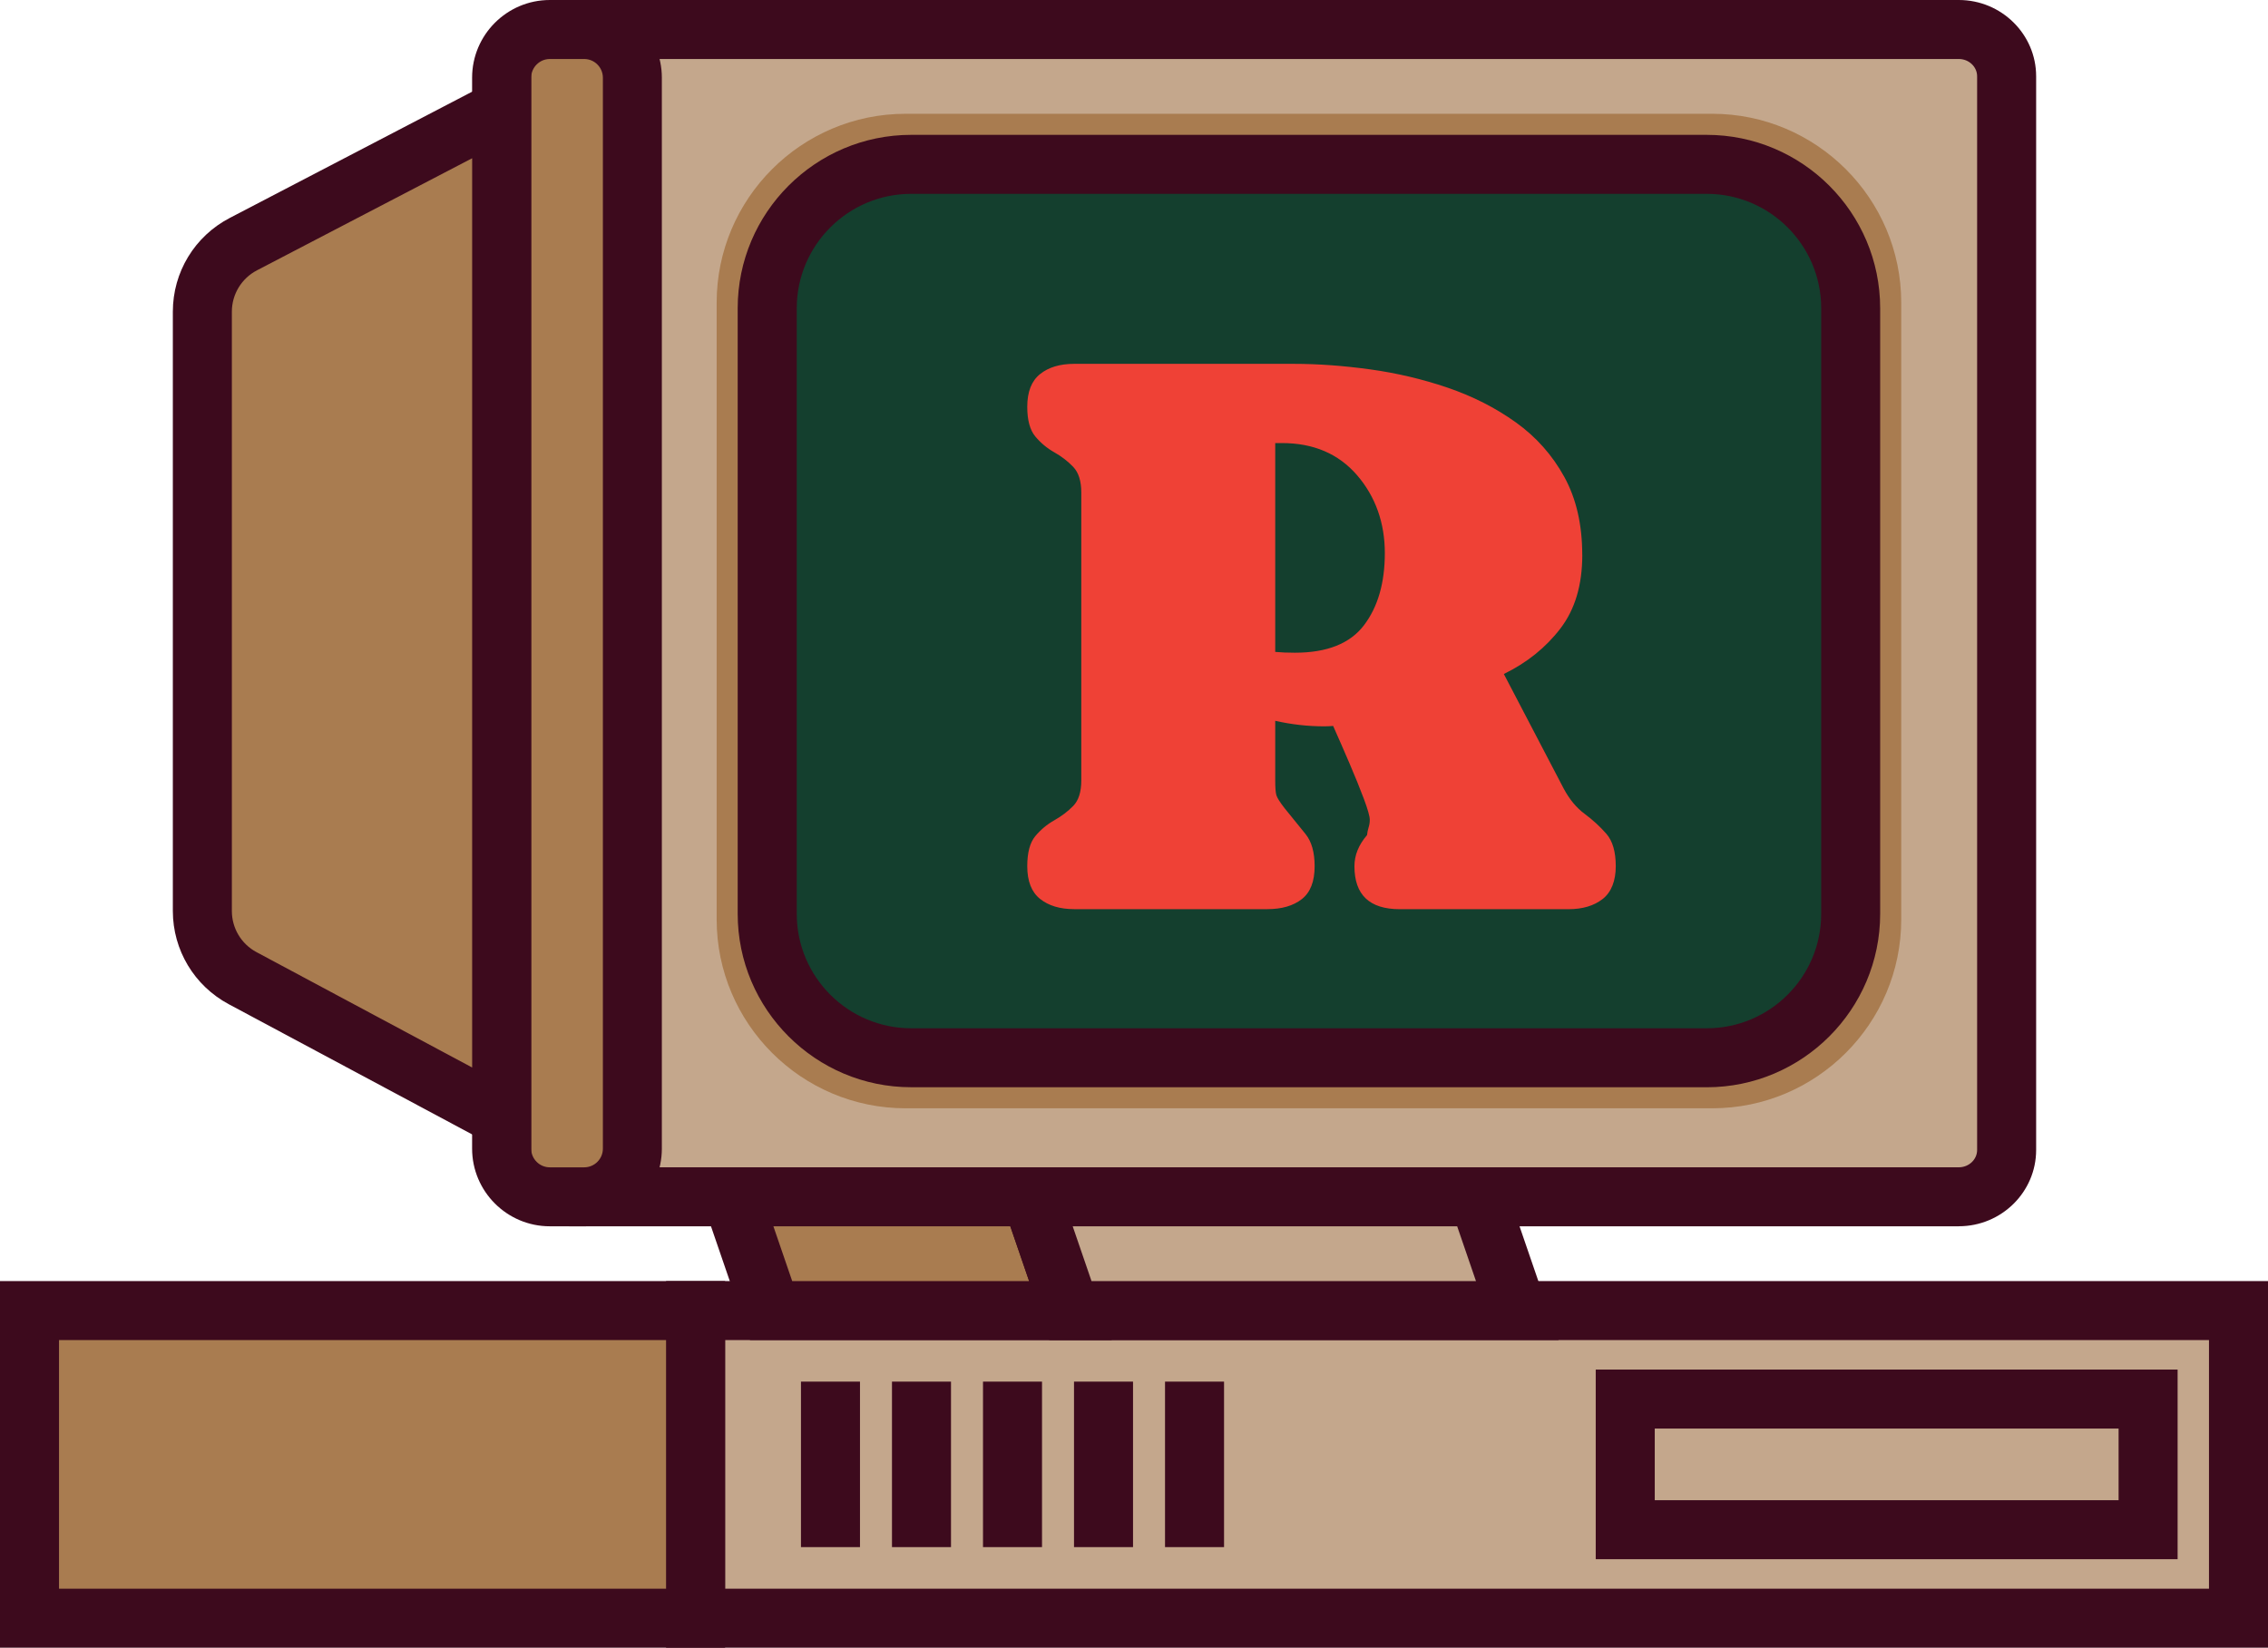
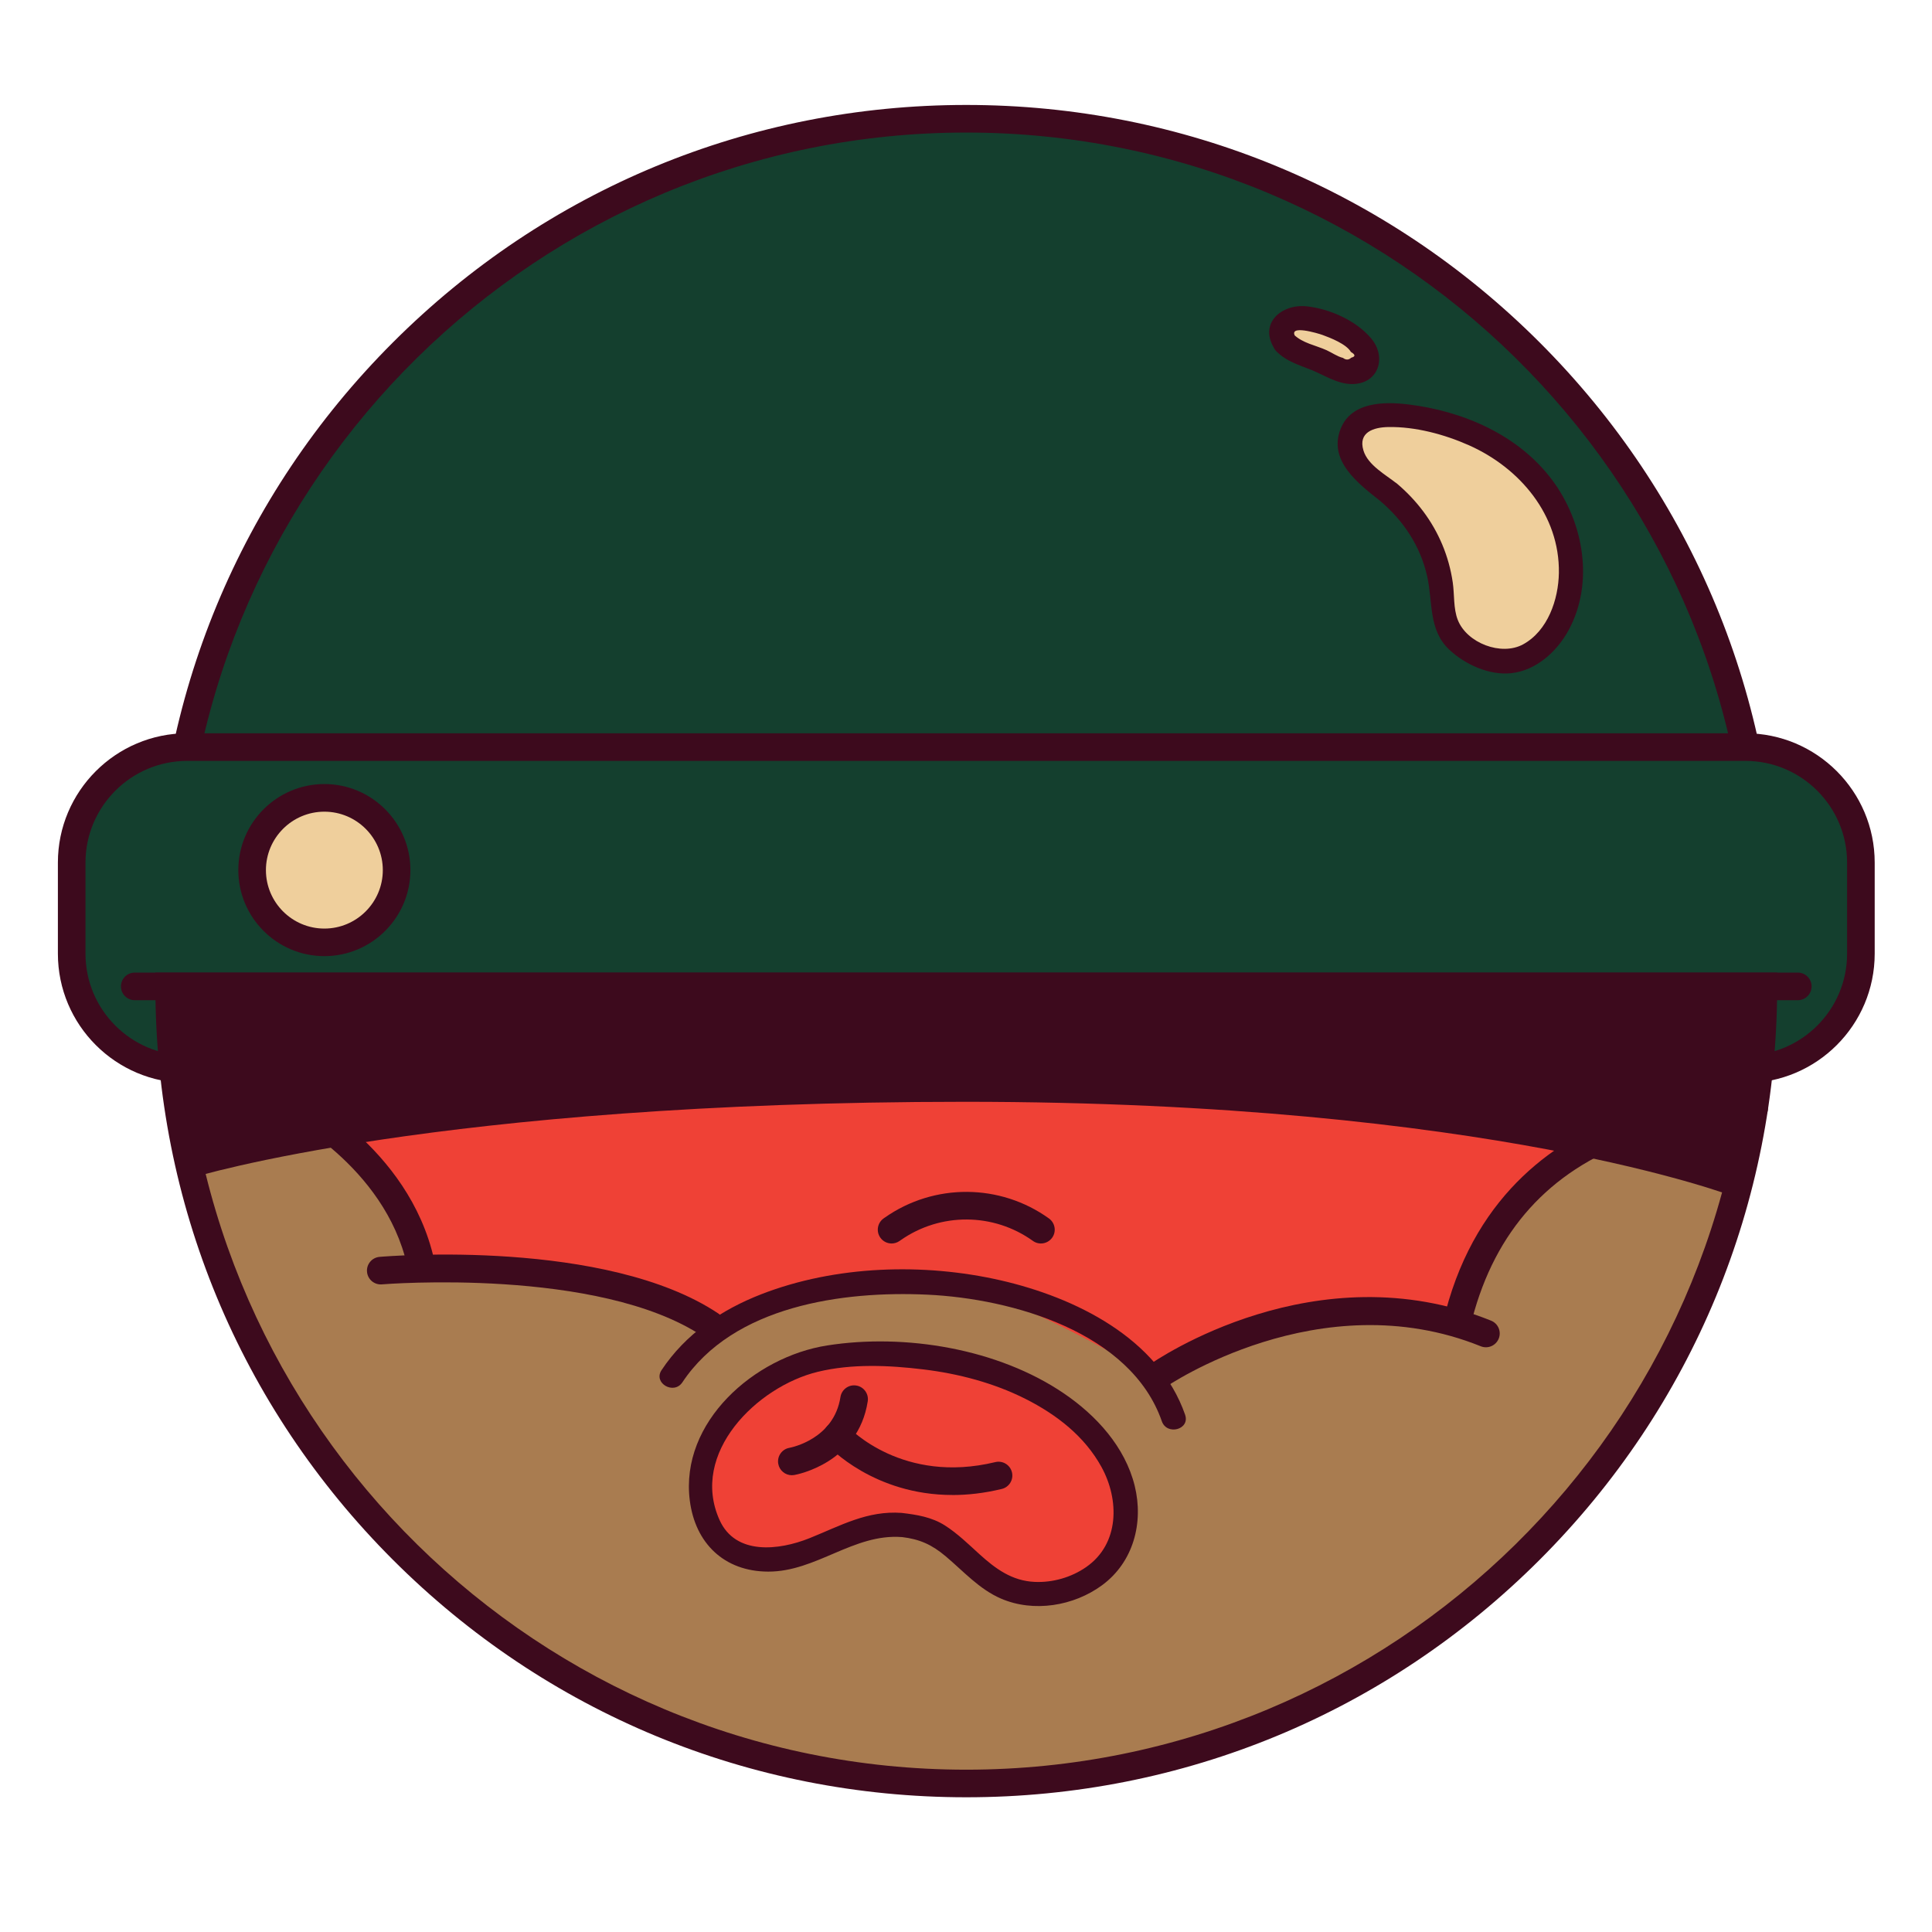
- <svg xmlns="http://www.w3.org/2000/svg" width="600" height="436" viewBox="0 0 600 436" fill="none">
-   <path d="M150.558 7.806H518.208C525.19 7.806 530.855 13.359 530.855 20.194V304.286C530.855 311.132 525.19 316.674 518.208 316.674H150.558" fill="#C4A78C" />
-   <path d="M518.208 324.491H150.558V308.88H518.208C520.874 308.88 523.048 306.817 523.048 304.297V20.194C523.048 17.663 520.874 15.611 518.208 15.611H150.558V0H518.208C529.483 0 538.662 9.066 538.662 20.194V304.286C538.662 315.425 529.483 324.48 518.208 324.48V324.491Z" fill="#3D0A1D" />
-   <path d="M154.528 7.806H145.472C138.426 7.806 132.714 13.517 132.714 20.562V303.929C132.714 310.974 138.426 316.685 145.472 316.685H154.528C161.574 316.685 167.286 310.974 167.286 303.929V20.562C167.286 13.517 161.574 7.806 154.528 7.806Z" fill="#A97C50" />
-   <path d="M154.528 324.491H145.461C134.119 324.491 124.896 315.269 124.896 303.929V20.562C124.896 9.222 134.119 0 145.461 0H154.528C165.87 0 175.093 9.222 175.093 20.562V303.94C175.093 315.28 165.87 324.502 154.528 324.502V324.491ZM145.472 15.611C142.74 15.611 140.52 17.83 140.52 20.562V303.94C140.52 306.672 142.74 308.891 145.472 308.891H154.539C157.271 308.891 159.491 306.672 159.491 303.94V20.562C159.491 17.83 157.271 15.611 154.539 15.611H145.472Z" fill="#3D0A1D" />
-   <path d="M132.714 295.499L64.193 258.823C57.636 255.311 53.532 248.475 53.532 241.038V82.483C53.532 74.968 57.714 68.065 64.383 64.597L132.714 28.992V295.499Z" fill="#A97C50" />
-   <path d="M140.52 308.534L60.502 265.715C51.39 260.831 45.725 251.386 45.725 241.049V82.483C45.725 72.013 51.491 62.512 60.781 57.672L140.52 16.124V308.534ZM124.907 41.872L67.996 71.522C63.892 73.663 61.338 77.867 61.338 82.494V241.049C61.338 245.621 63.836 249.802 67.874 251.954L124.907 282.474V41.861V41.872Z" fill="#3D0A1D" />
-   <path d="M452.967 293.269H239.599C212.03 293.269 189.591 270.844 189.591 243.268V80.108C189.591 52.543 212.019 30.107 239.599 30.107H452.967C480.535 30.107 502.974 52.532 502.974 80.108V243.268C502.974 270.833 480.546 293.269 452.967 293.269ZM239.599 39.028C216.948 39.028 198.513 57.461 198.513 80.108V243.268C198.513 265.915 216.948 284.348 239.599 284.348H452.967C475.617 284.348 494.052 265.915 494.052 243.268V80.108C494.052 57.461 475.617 39.028 452.967 39.028H239.599Z" fill="#A97C50" />
-   <path d="M451.506 43.489H241.059C220.025 43.489 202.974 60.538 202.974 81.569V241.807C202.974 262.838 220.025 279.887 241.059 279.887H451.506C472.54 279.887 489.591 262.838 489.591 241.807V81.569C489.591 60.538 472.54 43.489 451.506 43.489Z" fill="#143F2E" />
-   <path d="M418.595 146.857C418.595 154.786 416.665 161.264 412.807 166.304C408.948 171.345 403.963 175.359 397.84 178.347L413.688 208.689C415.216 211.544 417.056 213.763 419.219 215.357C421.372 216.963 423.29 218.714 424.952 220.62C426.625 222.527 427.45 225.404 427.45 229.218C427.45 233.031 426.301 236.064 424.004 237.871C421.706 239.677 418.684 240.581 414.937 240.581H370.305C362.309 240.581 358.316 236.789 358.316 229.218C358.316 226.296 359.431 223.553 361.651 220.977C361.717 220.286 361.862 219.606 362.063 218.948C362.275 218.29 362.375 217.61 362.375 216.918C362.375 216.015 361.851 214.175 360.814 211.388C359.766 208.611 358.506 205.478 357.011 201.998C355.517 198.519 354.078 195.219 352.684 192.096C351.848 192.163 351.045 192.197 350.286 192.197C345.97 192.197 341.665 191.706 337.361 190.736V206.481C337.361 208.433 337.461 209.748 337.673 210.44C337.885 211.131 338.61 212.28 339.859 213.885C341.944 216.461 343.784 218.736 345.39 220.71C346.985 222.695 347.788 225.527 347.788 229.207C347.788 233.243 346.662 236.143 344.398 237.915C342.134 239.688 339.1 240.569 335.275 240.569H284.175C280.416 240.569 277.416 239.666 275.152 237.86C272.888 236.053 271.762 233.165 271.762 229.207C271.762 225.594 272.476 222.94 273.903 221.234C275.331 219.528 276.993 218.145 278.911 217.063C280.818 215.982 282.491 214.722 283.918 213.261C285.346 211.8 286.059 209.548 286.059 206.481V130.365C286.059 127.31 285.346 125.035 283.918 123.541C282.491 122.047 280.829 120.764 278.911 119.683C276.993 118.601 275.331 117.218 273.903 115.512C272.476 113.806 271.762 111.186 271.762 107.64C271.762 103.681 272.888 100.793 275.152 98.987C277.405 97.18 280.416 96.277 284.175 96.277H342.257C348.647 96.277 355.383 96.767 362.431 97.738C369.491 98.708 376.338 100.325 382.974 102.588C389.61 104.852 395.632 107.907 401.019 111.765C406.405 115.624 410.677 120.441 413.844 126.206C417.011 131.971 418.584 138.862 418.584 146.846L418.595 146.857ZM337.361 117.241V172.504C338.888 172.649 340.628 172.716 342.58 172.716C351.056 172.716 357.145 170.296 360.825 165.468C364.506 160.64 366.357 154.261 366.357 146.333C366.357 138.405 363.903 131.402 359.007 125.737C354.112 120.073 347.487 117.241 339.145 117.241H337.372H337.361Z" fill="#EF4136" />
-   <path d="M451.506 287.693H241.048C215.743 287.693 195.156 267.109 195.156 241.807V81.569C195.156 56.267 215.743 35.683 241.048 35.683H451.506C476.81 35.683 497.398 56.267 497.398 81.569V241.818C497.398 267.12 476.81 287.704 451.506 287.704V287.693ZM241.059 51.294C224.364 51.294 210.781 64.876 210.781 81.569V241.818C210.781 258.511 224.364 272.093 241.059 272.093H451.517C468.212 272.093 481.796 258.511 481.796 241.818V81.569C481.796 64.876 468.212 51.294 451.517 51.294H241.059Z" fill="#3D0A1D" />
-   <path d="M592.193 346.793H184.015V428.194H592.193V346.793Z" fill="#C4A78C" />
-   <path d="M600 436H176.208V338.987H600V436ZM191.822 420.389H584.387V354.598H191.822V420.389Z" fill="#3D0A1D" />
-   <path d="M184.015 346.793H7.807V428.194H184.015V346.793Z" fill="#A97C50" />
-   <path d="M191.822 436H0V338.987H191.822V436ZM15.613 420.389H176.208V354.598H15.613V420.389Z" fill="#3D0A1D" />
-   <path d="M576.089 412.583H422.152V362.404H576.089V412.583ZM437.766 396.972H560.476V378.015H437.766V396.972Z" fill="#3D0A1D" />
-   <path d="M227.509 365.593H211.896V409.383H227.509V365.593Z" fill="#3D0A1D" />
-   <path d="M251.587 365.593H235.974V409.383H251.587V365.593Z" fill="#3D0A1D" />
-   <path d="M275.665 365.593H260.052V409.383H275.665V365.593Z" fill="#3D0A1D" />
-   <path d="M299.743 365.593H284.13V409.383H299.743V365.593Z" fill="#3D0A1D" />
-   <path d="M323.822 365.593H308.208V409.383H323.822V365.593Z" fill="#3D0A1D" />
-   <path d="M283.182 346.793L272.844 316.685H193.662L204 346.793H283.182Z" fill="#A97C50" />
-   <path d="M294.112 354.598H198.424L182.732 308.88H278.42L294.112 354.598ZM209.576 338.987H272.253L267.279 324.491H204.602L209.576 338.987Z" fill="#3D0A1D" />
-   <path d="M283.182 346.793L272.844 316.685H391.059L401.398 346.793H283.182Z" fill="#C4A78C" />
-   <path d="M412.327 354.598H277.606L261.914 308.88H396.636L412.327 354.598ZM288.758 338.987H390.468L385.494 324.491H283.784L288.758 338.987Z" fill="#3D0A1D" />
+ <svg xmlns="http://www.w3.org/2000/svg" viewBox="0 0 560 560" fill="none">
+   <path d="M511.12 265.46H49.04C49.04 137.86 152.48 34.42 280.08 34.42C407.68 34.42 511.12 137.86 511.12 265.46Z" fill="#143F2E" />
+   <path d="M515.12 269.46H45.04V265.46C45.04 202.68 69.49 143.65 113.88 99.26C158.27 54.87 217.3 30.42 280.08 30.42C342.86 30.42 401.89 54.87 446.28 99.26C490.67 143.65 515.12 202.68 515.12 265.46V269.46ZM53.07 261.46H507.08C504.94 138.11 403.93 38.42 280.07 38.42C156.21 38.42 55.21 138.11 53.07 261.46Z" fill="#3D0A1D" />
+   <path d="M505.9 216.55H54.26C35.77 216.55 20.78 231.54 20.78 250.03V276.44C20.78 294.931 35.77 309.92 54.26 309.92H505.9C524.391 309.92 539.38 294.931 539.38 276.44V250.03C539.38 231.54 524.391 216.55 505.9 216.55Z" fill="#143F2E" />
+   <path d="M505.9 313.91H54.26C33.6 313.91 16.78 297.1 16.78 276.43V250.02C16.78 229.36 33.59 212.54 54.26 212.54H505.91C526.57 212.54 543.39 229.35 543.39 250.02V276.43C543.39 297.09 526.58 313.91 505.91 313.91H505.9ZM54.26 220.55C38.01 220.55 24.78 233.77 24.78 250.03V276.44C24.78 292.69 38 305.92 54.26 305.92H505.91C522.16 305.92 535.39 292.7 535.39 276.44V250.03C535.39 233.78 522.17 220.55 505.91 220.55H54.26Z" fill="#3D0A1D" />
+   <path d="M521.1 289.91H39.06C36.85 289.91 35.06 288.12 35.06 285.91C35.06 283.7 36.85 281.91 39.06 281.91H521.1C523.31 281.91 525.1 283.7 525.1 285.91C525.1 288.12 523.31 289.91 521.1 289.91Z" fill="#3D0A1D" />
+   <path d="M49.04 285.91H511.13C511.13 413.51 407.69 516.95 280.09 516.95C152.49 516.95 49.04 413.51 49.04 285.91Z" fill="#EF4136" />
+   <path d="M502.84 321.17C436.42 322.73 420.79 382.39 420.79 382.39C387.72 373.17 334.75 399.33 334.75 399.33C334.75 399.33 290.45 372.18 270.03 371.42C221.63 369.62 207.16 384.59 207.16 384.59C172.51 363.45 117.92 367.48 117.92 367.48C127.16 349.47 89.81 323.13 89.81 323.13L50.87 314.97C65.16 428.85 162.34 516.96 280.1 516.96C397.86 516.96 491.49 432.04 508.47 321.18H502.86L502.84 321.17Z" fill="#A97C50" />
+   <path d="M502.97 346.97C502.97 346.97 432.26 319.36 279.65 319.36C127.04 319.36 56.07 341.26 56.07 341.26L49.04 285.92H511.13L502.98 346.98L502.97 346.97Z" fill="#3D0A1D" />
+   <path d="M261.41 442.02C270.12 442.94 271.95 444.82 276.58 448.61C281.21 452.41 285.07 457.05 290.64 459.76C301.81 465.19 316.92 460.3 322.88 450.93C328.84 441.56 326.76 429.35 320.14 419.95C308.17 402.95 285.24 394.87 264.03 393.05C250.21 391.87 233.58 392.04 222.53 400.32C215.31 405.73 208.51 411.45 205.08 419.37C201.94 426.63 202.19 440.75 209.01 447.3C213.44 451.55 220.83 452.73 227.21 451.67C239.82 449.57 247.75 440.59 261.42 442.03L261.41 442.02Z" fill="#EF4136" />
+   <path d="M261.41 445.52C266.63 446.14 270.13 447.75 274.1 451.09C279.26 455.43 283.82 460.62 290.12 463.35C299.6 467.45 311.23 465.53 319.45 459.48C328.51 452.81 331.54 441.4 328.9 430.68C326.12 419.4 317.77 410.27 308.38 403.89C289.3 390.91 262.33 386.44 239.74 389.99C218.7 393.29 197.05 412.14 199.94 434.92C201.51 447.31 209.9 455.5 222.65 455.54C236.57 455.59 247.4 444.46 261.4 445.53C265.89 445.87 265.87 438.87 261.4 438.53C251.41 437.77 243.61 442.25 234.67 445.84C225.73 449.43 213.18 450.84 208.57 440.59C199.84 421.22 219.4 401.91 237.03 397.63C246.93 395.23 257.69 395.72 267.73 396.94C277.85 398.17 288.04 400.85 297.17 405.44C306.3 410.03 314.4 416.35 319.26 425.2C324.51 434.75 324.5 447.49 314.85 454.21C310.55 457.21 305.12 458.77 299.88 458.52C293.34 458.22 288.6 454.75 283.91 450.5C280.73 447.61 277.54 444.49 273.89 442.16C270.09 439.74 265.79 439.05 261.4 438.53C257.01 438.01 256.97 445 261.4 445.53L261.41 445.52Z" fill="#3D0A1D" />
+   <path d="M229.52 427.6C227.61 427.6 225.92 426.23 225.58 424.28C225.2 422.11 226.65 420.04 228.82 419.66C229.4 419.55 241.71 417.13 243.61 404.94C243.95 402.76 245.99 401.25 248.18 401.6C250.36 401.94 251.86 403.98 251.52 406.17C248.73 424.12 230.96 427.41 230.21 427.54C229.98 427.58 229.75 427.6 229.52 427.6Z" fill="#3D0A1D" />
+   <path d="M276.07 433.33C253.34 433.33 240.39 419.5 239.75 418.8C238.26 417.17 238.37 414.64 240 413.15C241.63 411.66 244.15 411.77 245.64 413.4C246.31 414.12 261.7 430.27 288.49 423.8C290.64 423.28 292.8 424.6 293.32 426.75C293.84 428.9 292.52 431.06 290.37 431.58C285.25 432.82 280.47 433.34 276.06 433.34L276.07 433.33Z" fill="#3D0A1D" />
+   <path d="M121.93 370.02C120.1 370.02 118.45 368.75 118.03 366.89C111.55 337.85 81.93 323.1 81.63 322.95C79.64 321.98 78.82 319.59 79.79 317.6C80.76 315.61 83.15 314.79 85.14 315.76C86.5 316.42 118.53 332.38 125.84 365.14C126.32 367.3 124.96 369.43 122.81 369.92C122.52 369.99 122.22 370.02 121.93 370.02Z" fill="#3D0A1D" />
+   <path d="M205.93 388.02C205.17 388.02 204.4 387.8 203.72 387.35C173.51 367.23 111.33 372.23 110.7 372.28C108.5 372.47 106.56 370.83 106.38 368.63C106.19 366.43 107.83 364.49 110.03 364.31C112.69 364.08 175.62 359.02 208.16 380.69C210 381.91 210.5 384.4 209.27 386.24C208.5 387.4 207.23 388.02 205.94 388.02H205.93Z" fill="#3D0A1D" />
+   <path d="M422.88 385.24C422.54 385.24 422.2 385.2 421.86 385.11C419.72 384.55 418.45 382.36 419.01 380.23C428.25 345.05 452.22 329.77 470.7 323.15C490.53 316.05 508 317.18 508.73 317.23C510.93 317.39 512.59 319.3 512.44 321.5C512.28 323.7 510.38 325.38 508.17 325.21C508 325.2 491.41 324.16 473.13 330.78C449.03 339.5 433.42 356.82 426.74 382.26C426.27 384.06 424.65 385.25 422.87 385.25L422.88 385.24Z" fill="#3D0A1D" />
+   <path d="M280.08 520.95C217.3 520.95 158.27 496.5 113.88 452.11C69.49 407.72 45.04 348.69 45.04 285.91V281.91H515.12V285.91C515.12 348.69 490.67 407.72 446.28 452.11C401.89 496.5 342.86 520.95 280.08 520.95ZM53.07 289.91C55.21 413.26 156.22 512.95 280.08 512.95C403.94 512.95 504.94 413.26 507.09 289.91H53.07Z" fill="#3D0A1D" />
+   <path d="M258.44 360.43C257.18 360.43 255.94 359.84 255.16 358.72C253.89 356.91 254.33 354.42 256.14 353.15L256.48 352.91C270.76 342.9 289.88 343 304.05 353.18C305.84 354.47 306.26 356.97 304.97 358.76C303.68 360.55 301.18 360.97 299.39 359.68C287.97 351.49 272.58 351.4 261.07 359.47L260.72 359.71C260.02 360.2 259.22 360.43 258.43 360.43H258.44Z" fill="#3D0A1D" />
+   <path d="M335.39 402.89C334.13 402.89 332.89 402.3 332.11 401.19C330.84 399.38 331.28 396.89 333.08 395.62C335.03 394.25 381.4 362.32 432.2 382.8C434.25 383.63 435.24 385.96 434.41 388.01C433.58 390.06 431.25 391.05 429.2 390.22C382.51 371.39 338.12 401.86 337.67 402.17C336.97 402.66 336.17 402.89 335.38 402.89H335.39Z" fill="#3D0A1D" />
+   <path d="M343.52 410.09C335.76 387.82 311.59 376.05 290.03 371.11C267.7 366 242.17 366.79 220.69 375.13C209.06 379.65 198.74 386.63 191.76 397.13C189.26 400.89 195.32 404.4 197.8 400.66C212.57 378.45 244.37 374.11 268.9 375.27C293.43 376.43 327.77 386.15 336.76 411.95C338.23 416.18 345 414.36 343.51 410.09H343.52Z" fill="#3D0A1D" />
+   <path d="M94.02 273.15C105.585 273.15 114.96 263.775 114.96 252.21C114.96 240.645 105.585 231.27 94.02 231.27C82.455 231.27 73.08 240.645 73.08 252.21C73.08 263.775 82.455 273.15 94.02 273.15Z" fill="#EFCF9C" />
+   <path d="M94.02 277.14C80.27 277.14 69.08 265.95 69.08 252.2C69.08 238.45 80.27 227.26 94.02 227.26C107.77 227.26 118.96 238.45 118.96 252.2C118.96 265.95 107.77 277.14 94.02 277.14ZM94.02 235.27C84.68 235.27 77.08 242.87 77.08 252.21C77.08 261.55 84.68 269.15 94.02 269.15C103.36 269.15 110.96 261.55 110.96 252.21C110.96 242.87 103.36 235.27 94.02 235.27Z" fill="#3D0A1D" />
+   <path d="M402.46 142.69C399.53 140.29 396.24 138.25 393.89 135.28C391.54 132.31 390.31 128.02 392.16 124.72C394.51 120.53 400.27 120 405.05 120.39C419.98 121.63 435.02 127.37 444.96 138.58C454.9 149.79 458.7 166.95 451.93 180.33C448.69 186.73 442.31 192.32 435.16 191.71C429.99 191.27 421.86 187.03 419.72 182.12C418.45 179.21 418.22 175.97 418.01 172.81C417.23 161.06 411.8 150.33 402.46 142.69Z" fill="#EFCF9C" />
+   <path d="M404.94 140.21C401.67 137.61 396.48 134.83 395.2 130.57C393.6 125.26 398.17 123.86 402.37 123.78C410.2 123.63 418.69 125.9 425.82 129.08C440.56 135.65 452.1 149.3 451.85 166.05C451.73 173.76 448.64 182.87 441.46 186.78C435.14 190.22 425.18 186.39 422.55 179.7C421.24 176.38 421.6 172.32 421.09 168.83C420.53 165.03 419.53 161.38 418.04 157.83C415.14 150.93 410.64 145.03 404.95 140.2C401.53 137.3 396.56 142.23 400 145.15C406.81 150.92 411.66 158.21 413.66 166.97C415.36 174.44 413.97 182.58 420.08 188.31C424.65 192.6 431.63 195.79 437.99 195.13C445.22 194.38 451.26 188.9 454.63 182.73C462.15 168.95 459.05 151.36 449.91 139.14C440.1 126.03 424.06 119.14 408.16 117.22C401.14 116.37 391.73 116.48 388.61 124.24C384.87 133.54 393.74 140.19 400.02 145.17C403.51 147.94 408.5 143.02 404.97 140.22L404.94 140.21Z" fill="#3D0A1D" />
+   <path d="M372.49 99.4C371.55 98.29 370.99 96.76 371.38 95.36C371.77 93.94 373.05 92.89 374.46 92.45C375.87 92.01 377.38 92.09 378.84 92.31C384.38 93.12 392.32 96.57 395.6 101.41C396.56 102.83 396.88 104.83 395.91 106.24C394.65 108.05 391.99 108.09 389.84 107.57C386.78 106.83 384.23 105.04 381.34 103.94C378.25 102.76 374.78 102.1 372.5 99.41L372.49 99.4Z" fill="#EFCF9C" />
+   <path d="M375.51 97.63C373.13 93.93 382.04 96.62 383.34 97.09C385.59 97.91 390.26 99.72 391.57 102.02C392.9 102.8 392.93 103.35 391.66 103.68C390.94 104.37 390.14 104.39 389.27 103.74C387.64 103.35 386.06 102.21 384.52 101.51C381.29 100.05 377.55 99.48 374.96 96.93C371.75 93.76 366.8 98.71 370.01 101.88C372.92 104.75 376.33 105.73 380.02 107.19C383.71 108.65 387.53 111.3 391.85 111.32C399.61 111.35 402.09 103.49 397.35 97.98C392.95 92.86 385.46 89.54 378.83 88.8C371.41 87.98 364.72 93.81 369.47 101.16C371.9 104.93 377.97 101.43 375.51 97.63Z" fill="#3D0A1D" />
</svg>
